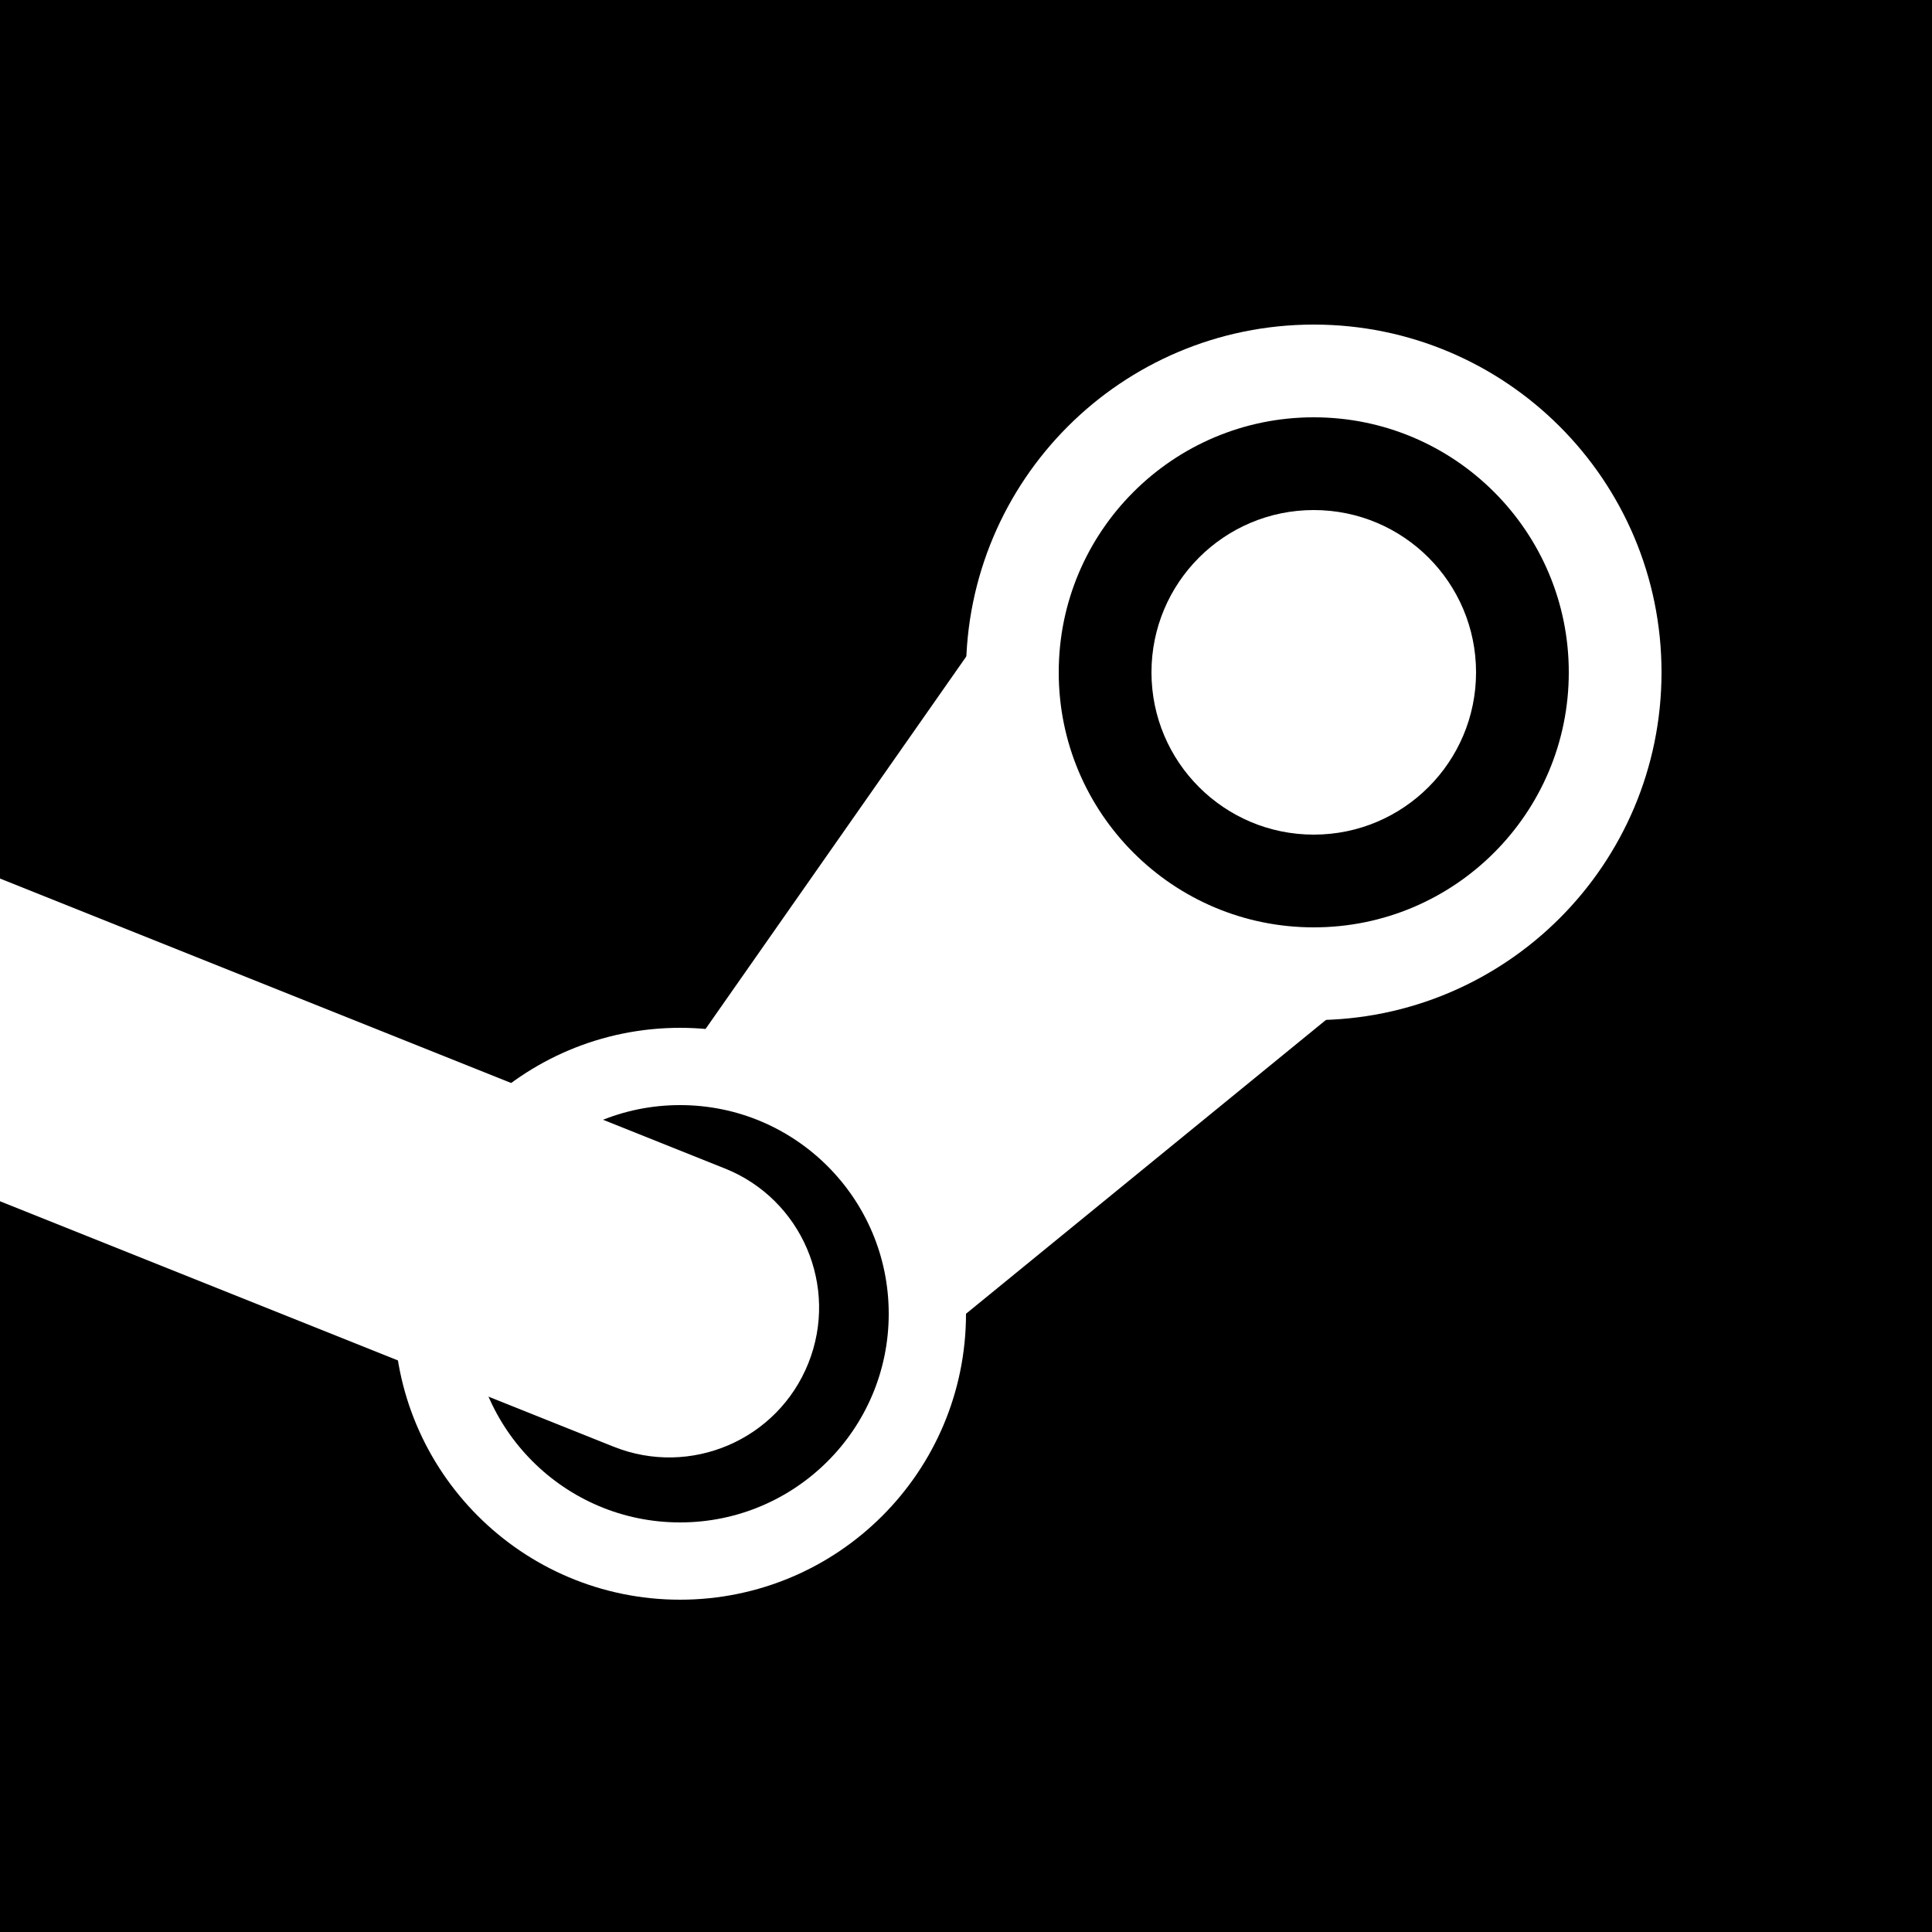
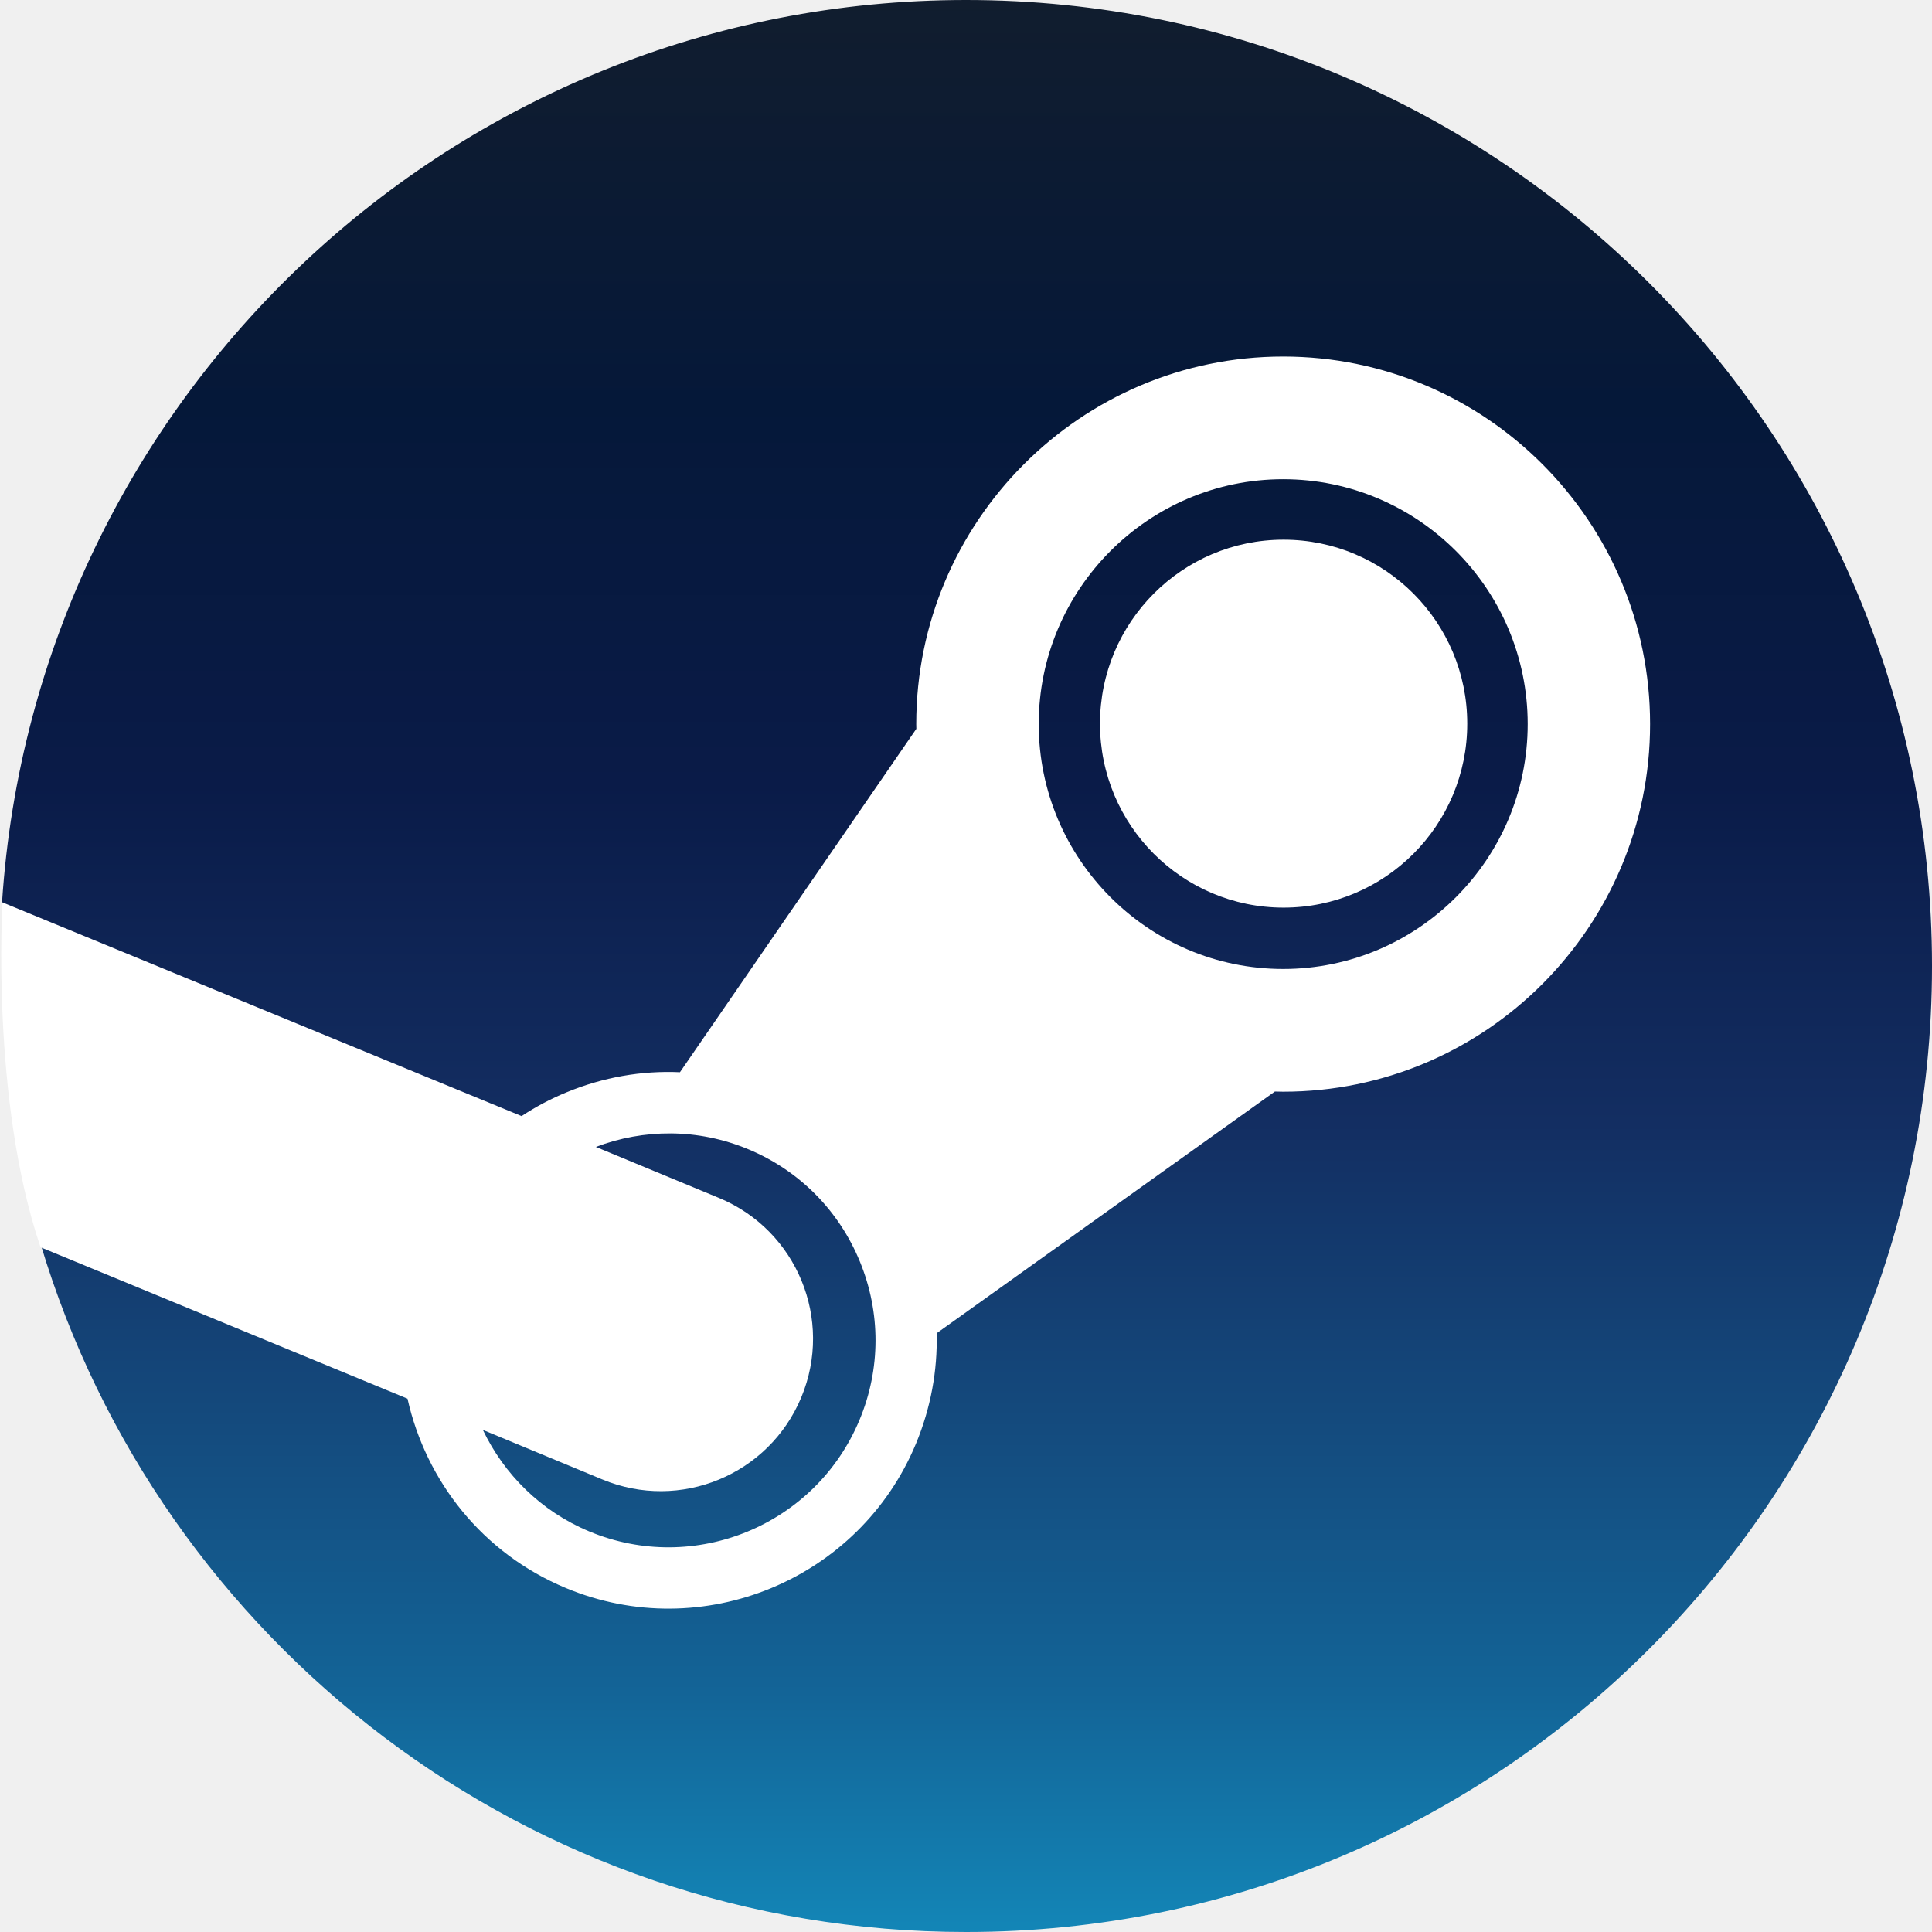
- <svg xmlns="http://www.w3.org/2000/svg" viewBox="0 0 250 250">
-   <rect width="250" height="250" />
-   <g fill="none" stroke="#fff">
-     <circle cx="170" cy="87" r="39" stroke-width="12" />
-     <circle cx="88" cy="170" r="32" stroke-width="10" />
-   </g>
-   <g fill="#fff">
-     <circle cx="170" cy="87" r="21" />
-     <path d="M132,75 140,120 174,130 125,170 100,140 90,135z" />
-     <rect width="150" height="36" ry="18" x="1" y="98" transform="matrix(1,0.4,-0.4,1,0,0)" fill="#fff" />
-   </g>
+ <svg xmlns="http://www.w3.org/2000/svg" version="1.1" viewBox="0 0 233 233">
+   <defs>
+     <linearGradient id="a" x2="50%" x1="50%" y2="100%">
+       <stop stop-color="#111D2E" offset="0" />
+       <stop stop-color="#051839" offset=".212" />
+       <stop stop-color="#0A1B48" offset=".407" />
+       <stop stop-color="#132E62" offset=".581" />
+       <stop stop-color="#144B7E" offset=".738" />
+       <stop stop-color="#136497" offset=".873" />
+       <stop stop-color="#1387B8" offset="1" />
+     </linearGradient>
+   </defs>
+   <path fill="url(#a)" d="m4.891 150.01c14.393 48.01 58.916 82.99 111.61 82.99 64.34 0 116.5-52.16 116.5-116.5 0-64.341-52.16-116.5-116.5-116.5-61.741 0-112.26 48.029-116.25 108.76 7.539 12.66 10.481 20.49 4.641 41.25z" />
+   <path fill="#fff" d="m110.5 87.322c0 0.196 0 0.392 0.01 0.576l-28.508 41.412c-4.618-0.21-9.252 0.6-13.646 2.41-1.937 0.79-3.752 1.76-5.455 2.88l-62.599-25.77c0 0-1.448 23.83 4.588 41.59l44.254 18.26c2.222 9.93 9.034 18.64 19.084 22.83 16.443 6.87 35.402-0.96 42.242-17.41 1.78-4.3 2.61-8.81 2.49-13.31l40.79-29.15c0.33 0.01 0.67 0.02 1 0.02 24.41 0 44.25-19.9 44.25-44.338 0-24.44-19.84-44.322-44.25-44.322-24.4 0-44.25 19.882-44.25 44.322zm-6.84 83.918c-5.294 12.71-19.9 18.74-32.596 13.45-5.857-2.44-10.279-6.91-12.83-12.24l14.405 5.97c9.363 3.9 20.105-0.54 23.997-9.9 3.904-9.37-0.525-20.13-9.883-24.03l-14.891-6.17c5.746-2.18 12.278-2.26 18.381 0.28 6.153 2.56 10.927 7.38 13.457 13.54s2.52 12.96-0.04 19.1m51.09-54.38c-16.25 0-29.48-13.25-29.48-29.538 0-16.275 13.23-29.529 29.48-29.529 16.26 0 29.49 13.254 29.49 29.529 0 16.288-13.23 29.538-29.49 29.538m-22.09-29.583c0-12.253 9.92-22.191 22.14-22.191 12.23 0 22.15 9.938 22.15 22.191 0 12.254-9.92 22.183-22.15 22.183-12.22 0-22.14-9.929-22.14-22.183z" />
</svg>
